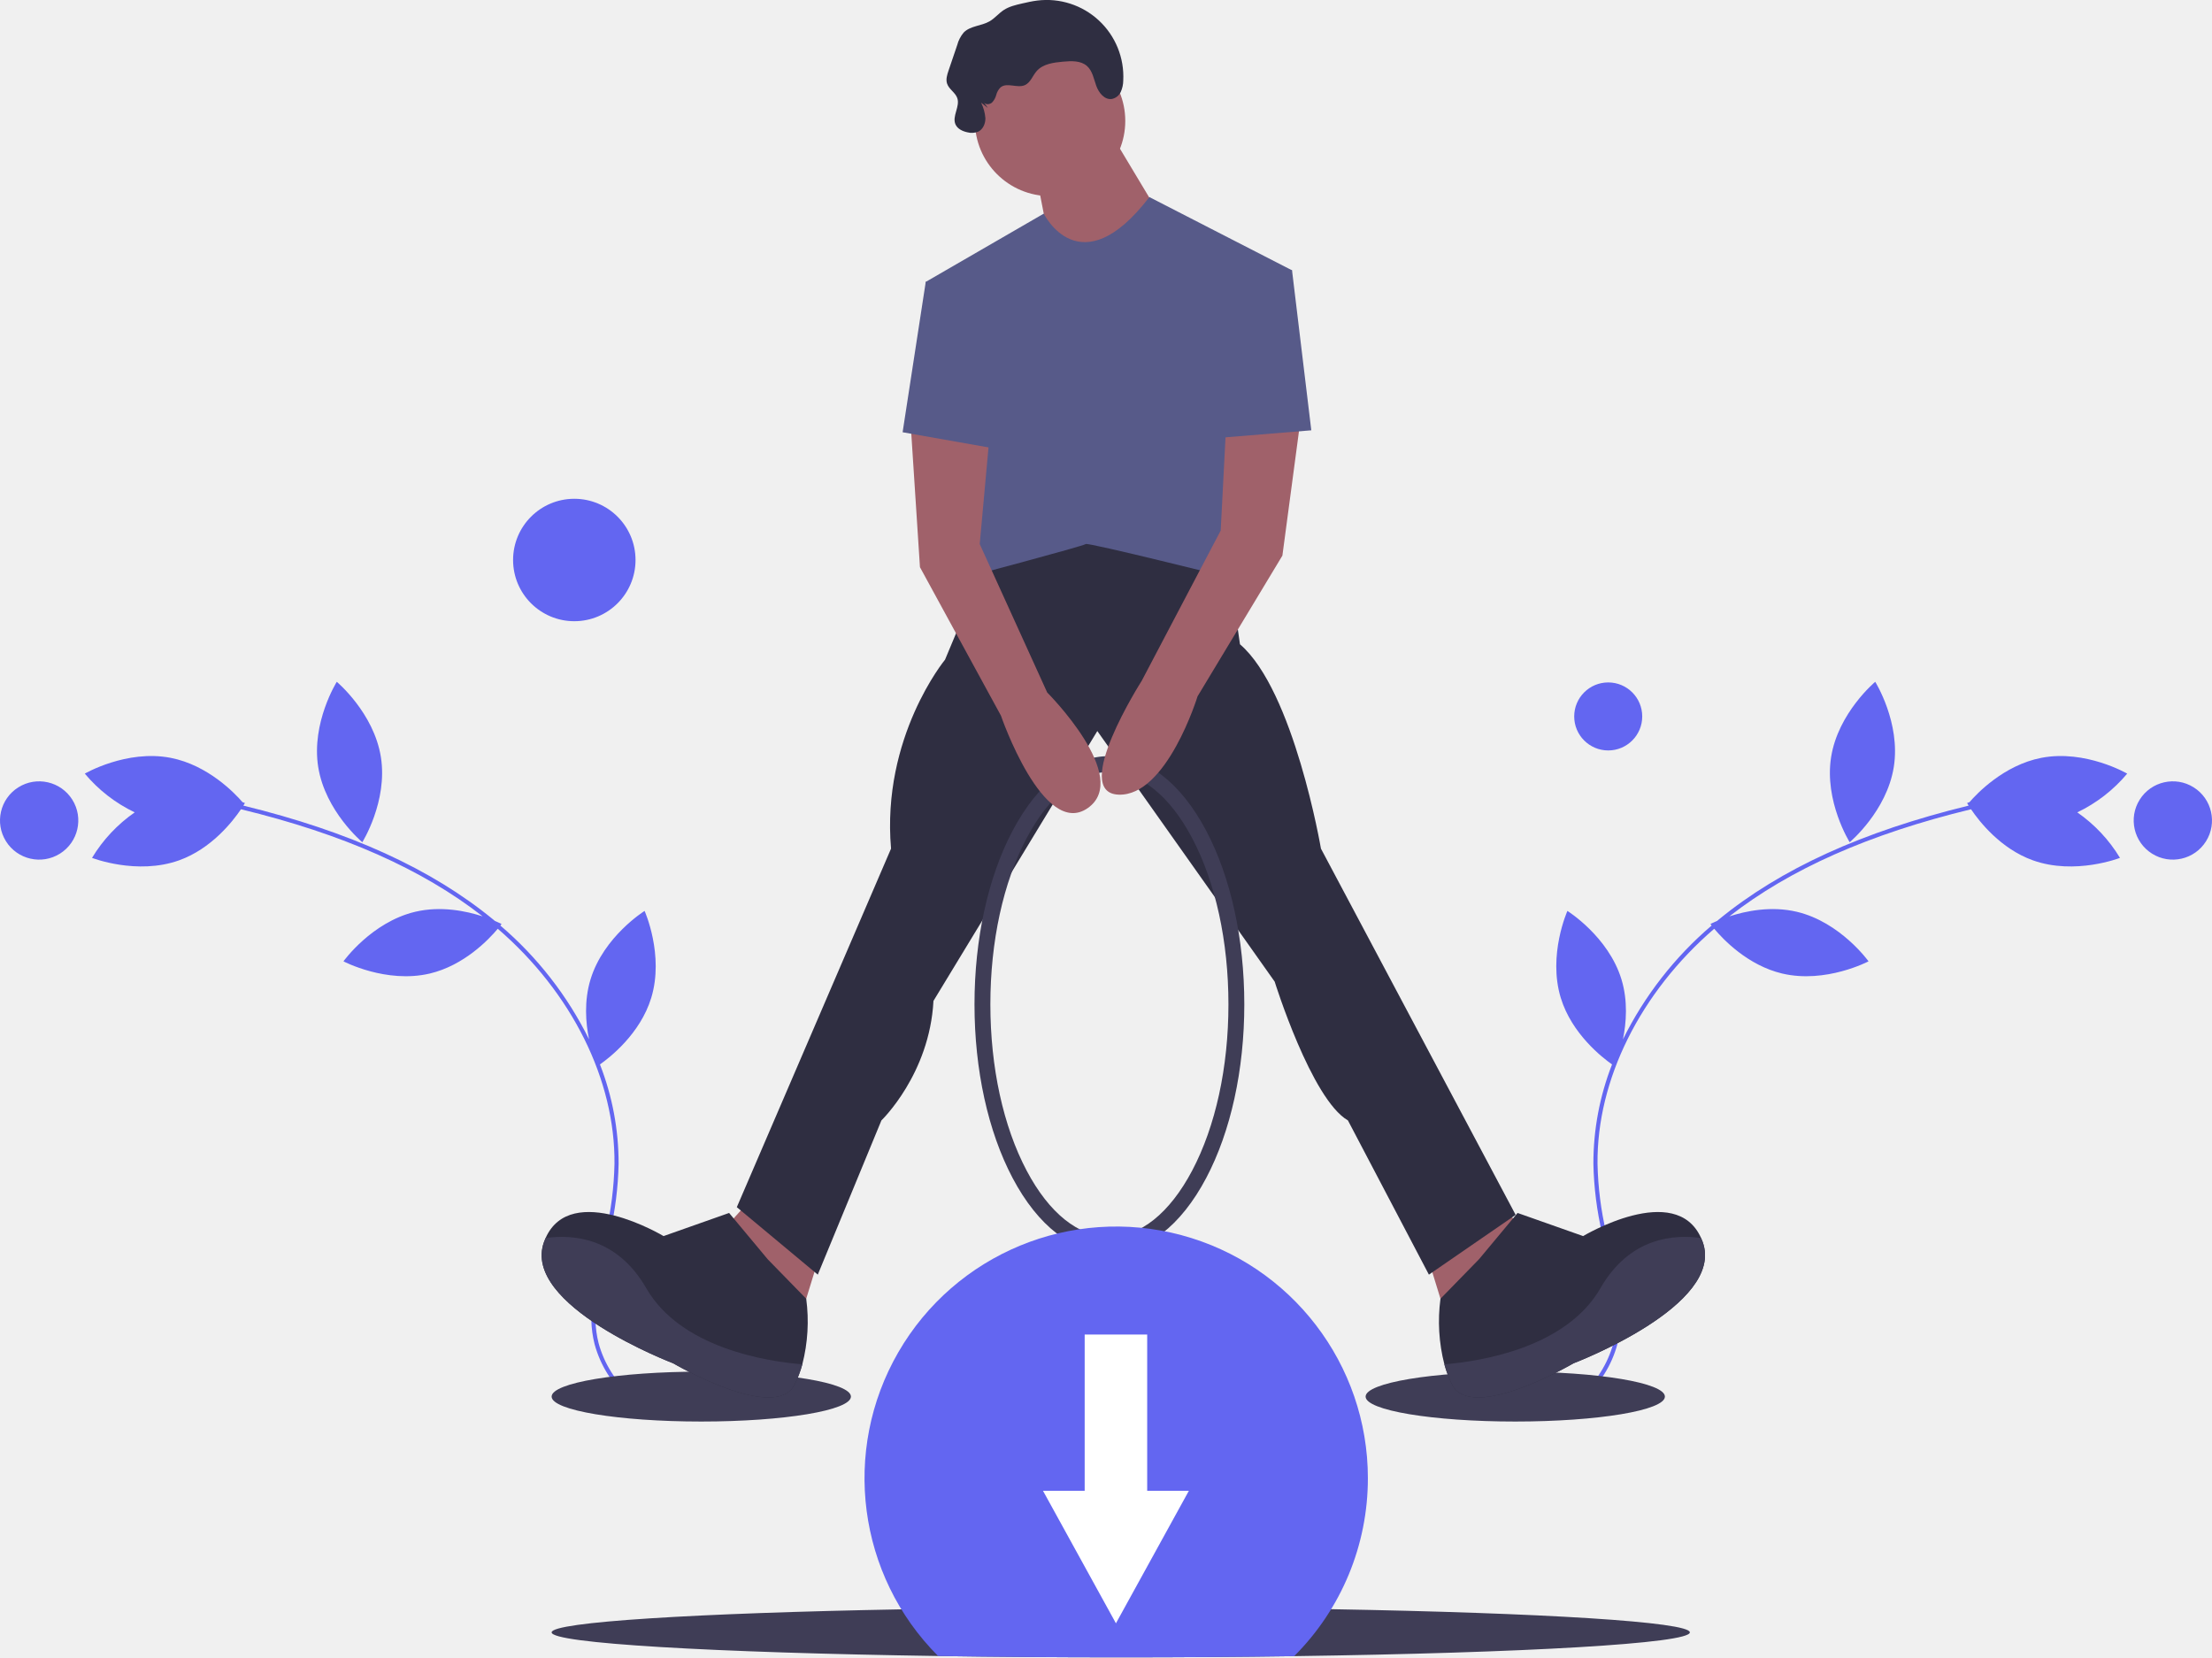
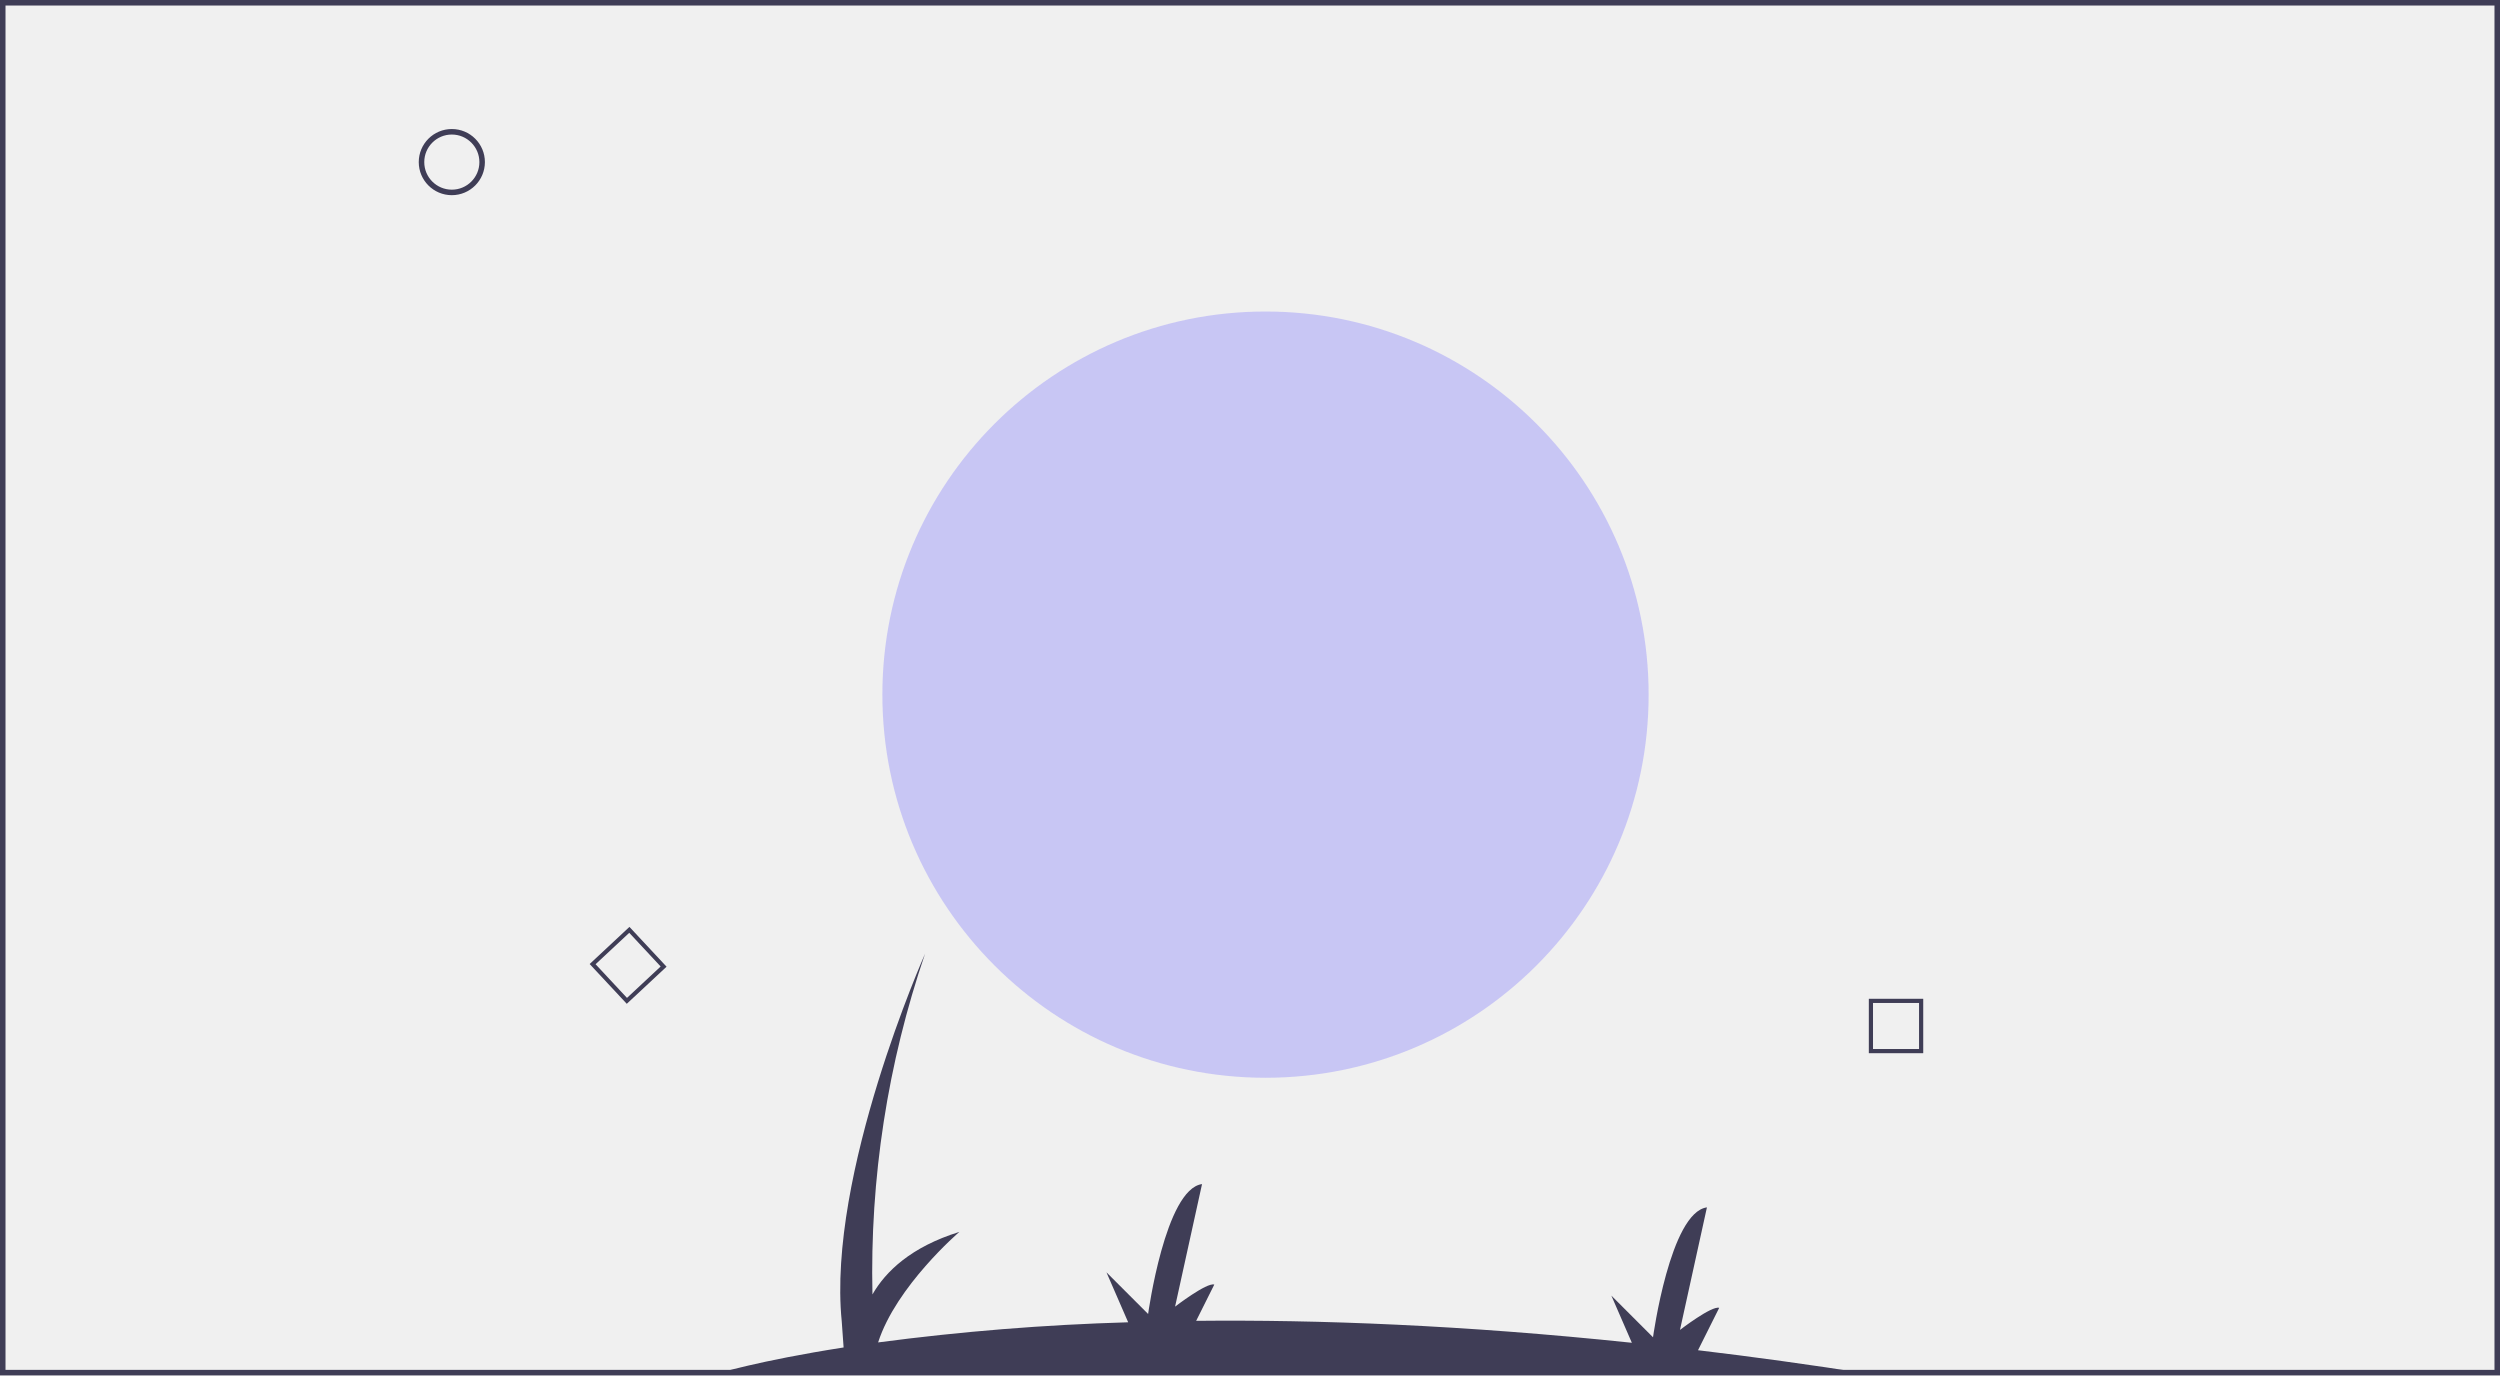
- <svg xmlns="http://www.w3.org/2000/svg" id="b903c249-a553-4f18-b9fd-5d2122b06052" data-name="Layer 1" width="975.587" height="731" viewBox="0 0 975.587 731">
-   <path d="M927.998,455.983s-11.298-18.039-8.188-37.577S939.261,385.228,939.261,385.228s11.298,18.039,8.188,37.577S927.998,455.983,927.998,455.983Z" transform="translate(-112.2067 -84.5)" fill="#6366f1" />
-   <path d="M800.571,524.63c-5.773-18.923,2.93-38.347,2.93-38.347s18.064,11.257,23.838,30.18c2.911,9.542,2.14,19.209.661,26.451A158.147,158.147,0,0,1,867.107,492.733c-.341-.439-.521-.69-.521-.69s1.076-.565,2.961-1.361c.26-.215.512-.436.773-.65,27.249-22.335,63.306-38.767,110.146-50.202-.12-.191-.222-.357-.31-.503-.068-.038-.115-.065-.115-.065l.043-.054c-.202-.336-.309-.526-.309-.526s.381-.148,1.066-.38c3.106-3.601,15.098-16.349,31.733-19.549,19.428-3.738,37.821,6.974,37.821,6.974a65.758,65.758,0,0,1-22.016,17.086,65.875,65.875,0,0,1,18.828,20.072s-19.823,7.753-38.444,1.069c-14.184-5.091-23.573-17.081-27.245-22.51-44.913,10.899-79.857,26.381-106.589,47.237,7.286-2.371,18.434-4.689,29.736-2.019,19.254,4.549,31.645,21.855,31.645,21.855s-18.826,9.931-38.08,5.382c-15.116-3.571-25.999-15.003-29.98-19.752-32.649,28.155-51.818,66.631-51.469,103.682a146.669,146.669,0,0,0,3.865,30.573c.551,2.472,1.145,4.956,1.741,7.449,3.274,13.694,6.661,27.853,3.159,41.546a49.016,49.016,0,0,1-15.18,24.154l-1.203-1.363a47.182,47.182,0,0,0,14.622-23.241c3.39-13.257.058-27.194-3.166-40.673-.598-2.502-1.194-4.996-1.747-7.477a148.428,148.428,0,0,1-3.909-30.951A119.773,119.773,0,0,1,823.188,553.989C819.034,551.082,805.437,540.579,800.571,524.63Z" transform="translate(-112.2067 -84.5)" fill="#6366f1" />
-   <circle cx="1070.526" cy="446.394" r="17.266" transform="translate(11.18469 1031.394) rotate(-57.89075)" fill="#6366f1" />
-   <path d="M272.002,455.983s11.298-18.039,8.188-37.577S260.739,385.228,260.739,385.228s-11.298,18.039-8.188,37.577S272.002,455.983,272.002,455.983Z" transform="translate(-112.2067 -84.5)" fill="#6366f1" />
-   <path d="M399.429,524.63c5.773-18.923-2.93-38.347-2.93-38.347s-18.064,11.257-23.838,30.18c-2.911,9.542-2.14,19.209-.661,26.451A158.147,158.147,0,0,0,332.893,492.733c.341-.439.521-.69.521-.69s-1.076-.565-2.961-1.361c-.26-.215-.512-.436-.773-.65-27.249-22.335-63.306-38.767-110.146-50.202.12-.191.222-.357.31-.503.068-.038.115-.065.115-.065l-.043-.054c.202-.336.309-.526.309-.526s-.381-.148-1.066-.38c-3.106-3.601-15.098-16.349-31.733-19.549-19.428-3.738-37.821,6.974-37.821,6.974A65.758,65.758,0,0,0,171.62,442.813a65.875,65.875,0,0,0-18.828,20.072s19.823,7.753,38.444,1.069c14.184-5.091,23.573-17.081,27.245-22.51,44.913,10.899,79.857,26.381,106.589,47.237-7.286-2.371-18.434-4.689-29.736-2.019-19.254,4.549-31.645,21.855-31.645,21.855s18.826,9.931,38.08,5.382c15.116-3.571,25.999-15.003,29.98-19.752,32.649,28.155,51.818,66.631,51.469,103.682a146.669,146.669,0,0,1-3.865,30.573c-.551,2.472-1.145,4.956-1.741,7.449-3.274,13.694-6.661,27.853-3.159,41.546a49.016,49.016,0,0,0,15.18,24.154l1.203-1.363a47.182,47.182,0,0,1-14.622-23.241c-3.39-13.257-.058-27.194,3.166-40.673.598-2.502,1.194-4.996,1.747-7.477a148.428,148.428,0,0,0,3.909-30.951A119.773,119.773,0,0,0,376.812,553.989C380.966,551.082,394.563,540.579,399.429,524.63Z" transform="translate(-112.2067 -84.5)" fill="#6366f1" />
-   <circle cx="129.474" cy="446.394" r="17.266" transform="translate(-329.6761 52.60245) rotate(-32.10925)" fill="#6366f1" />
-   <ellipse cx="309.293" cy="616" rx="66" ry="11" fill="#3f3d56" />
-   <ellipse cx="668.293" cy="616" rx="66" ry="11" fill="#3f3d56" />
-   <path d="M857.5,804.5c0,4.91-73.29,9.06-174.5,10.48-24.12.34-49.82.52-76.5.52-28.18,0-55.27-.2-80.56-.58-99.11-1.47-170.44-5.58-170.44-10.42,0-4.58,63.66-8.49,154.25-10.16,29.77-.54,62.46-.84,96.75-.84,32.78,0,64.09.28,92.8.77C791.99,795.89,857.5,799.86,857.5,804.5Z" transform="translate(-112.2067 -84.5)" fill="#3f3d56" />
-   <polygon points="332.621 527.348 317.317 544.353 353.877 578.363 364.08 545.203 332.621 527.348" fill="#a0616a" />
-   <polygon points="658.265 527.348 673.569 544.353 637.009 578.363 626.806 545.203 658.265 527.348" fill="#a0616a" />
-   <path d="M548.558,328.717,529.002,375.48s-28.058,34.01-23.807,83.324L437.176,616.95l35.71,29.759L500.944,578.689s21.256-20.406,22.957-52.715l72.271-119.034L674.394,517.471s16.155,51.865,32.309,61.218l35.71,68.02,38.261-26.358L694.8,458.804s-11.903-69.72-35.71-90.126l-5.101-35.71L594.471,304.059Z" transform="translate(-112.2067 -84.5)" fill="#2f2e41" />
-   <path d="M466.067,686.27a49.398,49.398,0,0,1-3.384,8.902c-8.502,17.005-53.565-9.353-53.565-9.353s-67.169-25.507-56.966-53.565c.213-.578.434-1.139.68-1.675,11.266-25.337,52.035-.876,52.035-.876l28.908-10.203,17.005,20.406,17.005,17.439A75.799,75.799,0,0,1,466.067,686.27Z" transform="translate(-112.2067 -84.5)" fill="#2f2e41" />
-   <path d="M466.067,686.27a49.398,49.398,0,0,1-3.384,8.902c-8.502,17.005-53.565-9.353-53.565-9.353s-67.169-25.507-56.966-53.565c.213-.578.434-1.139.68-1.675,11.81-1.709,31.442-.425,44.383,22.081C412.34,678.967,449.853,684.927,466.067,686.27Z" transform="translate(-112.2067 -84.5)" fill="#3f3d56" />
-   <path d="M749.233,686.27a49.398,49.398,0,0,0,3.384,8.902c8.502,17.005,53.565-9.353,53.565-9.353s67.169-25.507,56.966-53.565c-.213-.578-.434-1.139-.68-1.675-11.266-25.337-52.035-.876-52.035-.876l-28.908-10.203L764.52,639.906,747.515,657.345A75.799,75.799,0,0,0,749.233,686.27Z" transform="translate(-112.2067 -84.5)" fill="#2f2e41" />
-   <path d="M749.233,686.27a49.398,49.398,0,0,0,3.384,8.902c8.502,17.005,53.565-9.353,53.565-9.353s67.169-25.507,56.966-53.565c-.213-.578-.434-1.139-.68-1.675-11.81-1.709-31.442-.425-44.383,22.081C802.96,678.967,765.447,684.927,749.233,686.27Z" transform="translate(-112.2067 -84.5)" fill="#3f3d56" />
-   <circle cx="463.134" cy="53.336" r="33.16" fill="#a0616a" />
-   <polygon points="456.757 75.868 463.559 110.728 489.066 121.781 510.322 92.873 489.916 58.863 456.757 75.868" fill="#a0616a" />
-   <path d="M546.209,129.754c.815,1.012,2.504.844,3.493.001a7.42,7.42,0,0,0,1.88-3.359,7.27,7.27,0,0,1,1.898-3.347c2.832-2.362,7.379.499,10.747-1.004,2.487-1.11,3.39-4.125,5.18-6.177,2.792-3.2,7.461-3.793,11.691-4.173,3.649-.327,7.751-.516,10.501,1.905,2.443,2.151,3.003,5.658,4.098,8.723s3.629,6.288,6.853,5.838a5.524,5.524,0,0,0,3.942-3.081,12.377,12.377,0,0,0,1.116-5.039,33.806,33.806,0,0,0-37.966-35.291c-2.213.277-4.392.773-6.566,1.268-2.86.651-5.79,1.331-8.237,2.949-2.215,1.465-3.92,3.632-6.223,4.953-3.613,2.074-8.448,1.937-11.367,4.91a14.195,14.195,0,0,0-2.881,5.576l-3.803,11.19c-.641,1.885-1.284,3.94-.645,5.826.838,2.473,3.631,3.878,4.489,6.344,1.296,3.727-2.378,7.961-.8,11.578.879,2.015,3.128,3.064,5.28,3.513a7.443,7.443,0,0,0,4.795-.305c2.122-1.048,3.166-3.591,3.123-5.957a18.922,18.922,0,0,0-1.878-6.802l2.955,2.313" transform="translate(-112.2067 -84.5)" fill="#2f2e41" />
-   <path d="M619.128,171.421l62.918,32.309L656.539,339.77S591.92,323.615,591.07,324.465,535.804,339.77,535.804,339.77L520.5,208.832l52.047-30.102S588.519,211.383,619.128,171.421Z" transform="translate(-112.2067 -84.5)" fill="#575a89" />
-   <path d="M601.5,637c-16.318,0-31.48-11.688-42.692-32.912C547.969,583.572,542,556.373,542,527.5s5.969-56.072,16.808-76.588C570.02,429.688,585.182,418,601.5,418s31.48,11.688,42.692,32.912C655.031,471.428,661,498.627,661,527.5s-5.969,56.072-16.808,76.588C632.98,625.312,617.818,637,601.5,637Zm0-212c-13.598,0-26.562,10.363-36.503,29.182C554.681,473.708,549,499.746,549,527.5s5.681,53.792,15.997,73.318C574.938,619.637,587.902,630,601.5,630s26.562-10.363,36.503-29.182C648.319,581.292,654,555.254,654,527.5s-5.681-53.792-15.997-73.318C628.062,435.363,615.098,425,601.5,425Z" transform="translate(-112.2067 -84.5)" fill="#3f3d56" />
-   <path d="M513.698,269.199l4.251,65.469,35.71,65.469s18.705,54.416,38.261,40.812-17.855-51.015-17.855-51.015l-29.759-65.469,4.251-46.763Z" transform="translate(-112.2067 -84.5)" fill="#a0616a" />
-   <path d="M653.138,269.199l-2.551,49.314-34.86,66.319s-31.459,49.314-10.203,50.164,34.86-43.363,34.86-43.363L677.795,329.567l8.502-63.768Z" transform="translate(-112.2067 -84.5)" fill="#a0616a" />
-   <polygon points="426.998 121.781 408.293 124.332 398.09 190.651 441.452 198.303 426.998 121.781" fill="#575a89" />
-   <polygon points="551.984 114.979 569.839 119.23 578.342 189.801 536.68 193.202 551.984 114.979" fill="#575a89" />
-   <path d="M715.5,736.5A110.797,110.797,0,0,1,683,814.98c-24.12.34-49.82.52-76.5.52-28.18,0-55.27-.2-80.56-.58A111.001,111.001,0,1,1,715.5,736.5Z" transform="translate(-112.2067 -84.5)" fill="#6366f1" />
-   <polygon points="492.174 716 460.008 657.553 478.389 657.553 478.389 588.625 505.96 588.625 505.96 657.553 524.34 657.553 492.174 716 " fill="#fff" />
-   <circle cx="709.293" cy="316" r="15" fill="#6366f1" />
-   <circle cx="253.293" cy="247" r="27" fill="#6366f1" />
+ <svg xmlns="http://www.w3.org/2000/svg" id="b9bf6650-716f-405e-b16b-128ee0039b2f" data-name="Layer 1" width="1036" height="569.971" viewBox="0 0 1036 569.971">
+   <path d="M269.237,245.897a13.707,13.707,0,1,1,13.707-13.707A13.722,13.722,0,0,1,269.237,245.897Zm0-25.129a11.422,11.422,0,1,0,11.422,11.422A11.435,11.435,0,0,0,269.237,220.768Z" transform="translate(-82 -165.0143)" fill="#3f3d56" />
+   <path d="M878.989,601.46H856.44V578.911H878.989Zm-20.814-1.735h19.08V580.646H858.175Z" transform="translate(-82 -165.0143)" fill="#3f3d56" />
+   <path d="M341.735,580.992l-15.38-16.489,16.489-15.38,15.38,16.489Zm-12.929-16.404,13.014,13.953,13.953-13.014-13.014-13.953Z" transform="translate(-82 -165.0143)" fill="#3f3d56" />
+   <path d="M82,165.014V734.986H1118V165.014ZM1115.716,732.701H84.284V167.299h1031.431Z" transform="translate(-82 -165.0143)" fill="#3f3d56" />
+   <path d="M856.898,734.415q-37.048-5.8-71.243-9.867l8.778-17.557c-3.047-1.016-16.251,9.141-16.251,9.141L789.355,665.348c-15.235,2.031-22.345,53.831-22.345,53.831L749.743,701.913l8.5,19.549c-69.758-7.33-129.953-9.617-180.554-9.093l7.513-15.027c-3.047-1.016-16.251,9.141-16.251,9.141l11.173-50.784c-15.235,2.031-22.345,53.831-22.345,53.831l-17.267-17.267,9.002,20.706a1013.499,1013.499,0,0,0-103.623,8.345c7.497-23.356,33.679-45.809,33.679-45.809-20.131,6.263-30.605,16.467-36.026,25.925a407.859,407.859,0,0,1,21.806-141.205s-40.627,91.411-34.533,152.352l.773,10.825c-35.345,5.514-53.081,11.012-53.081,11.012Z" transform="translate(-82 -165.0143)" fill="#3f3d56" />
+   <circle cx="524.425" cy="287.859" r="158.77" fill="#6c63ff" opacity="0.3" />
</svg>
